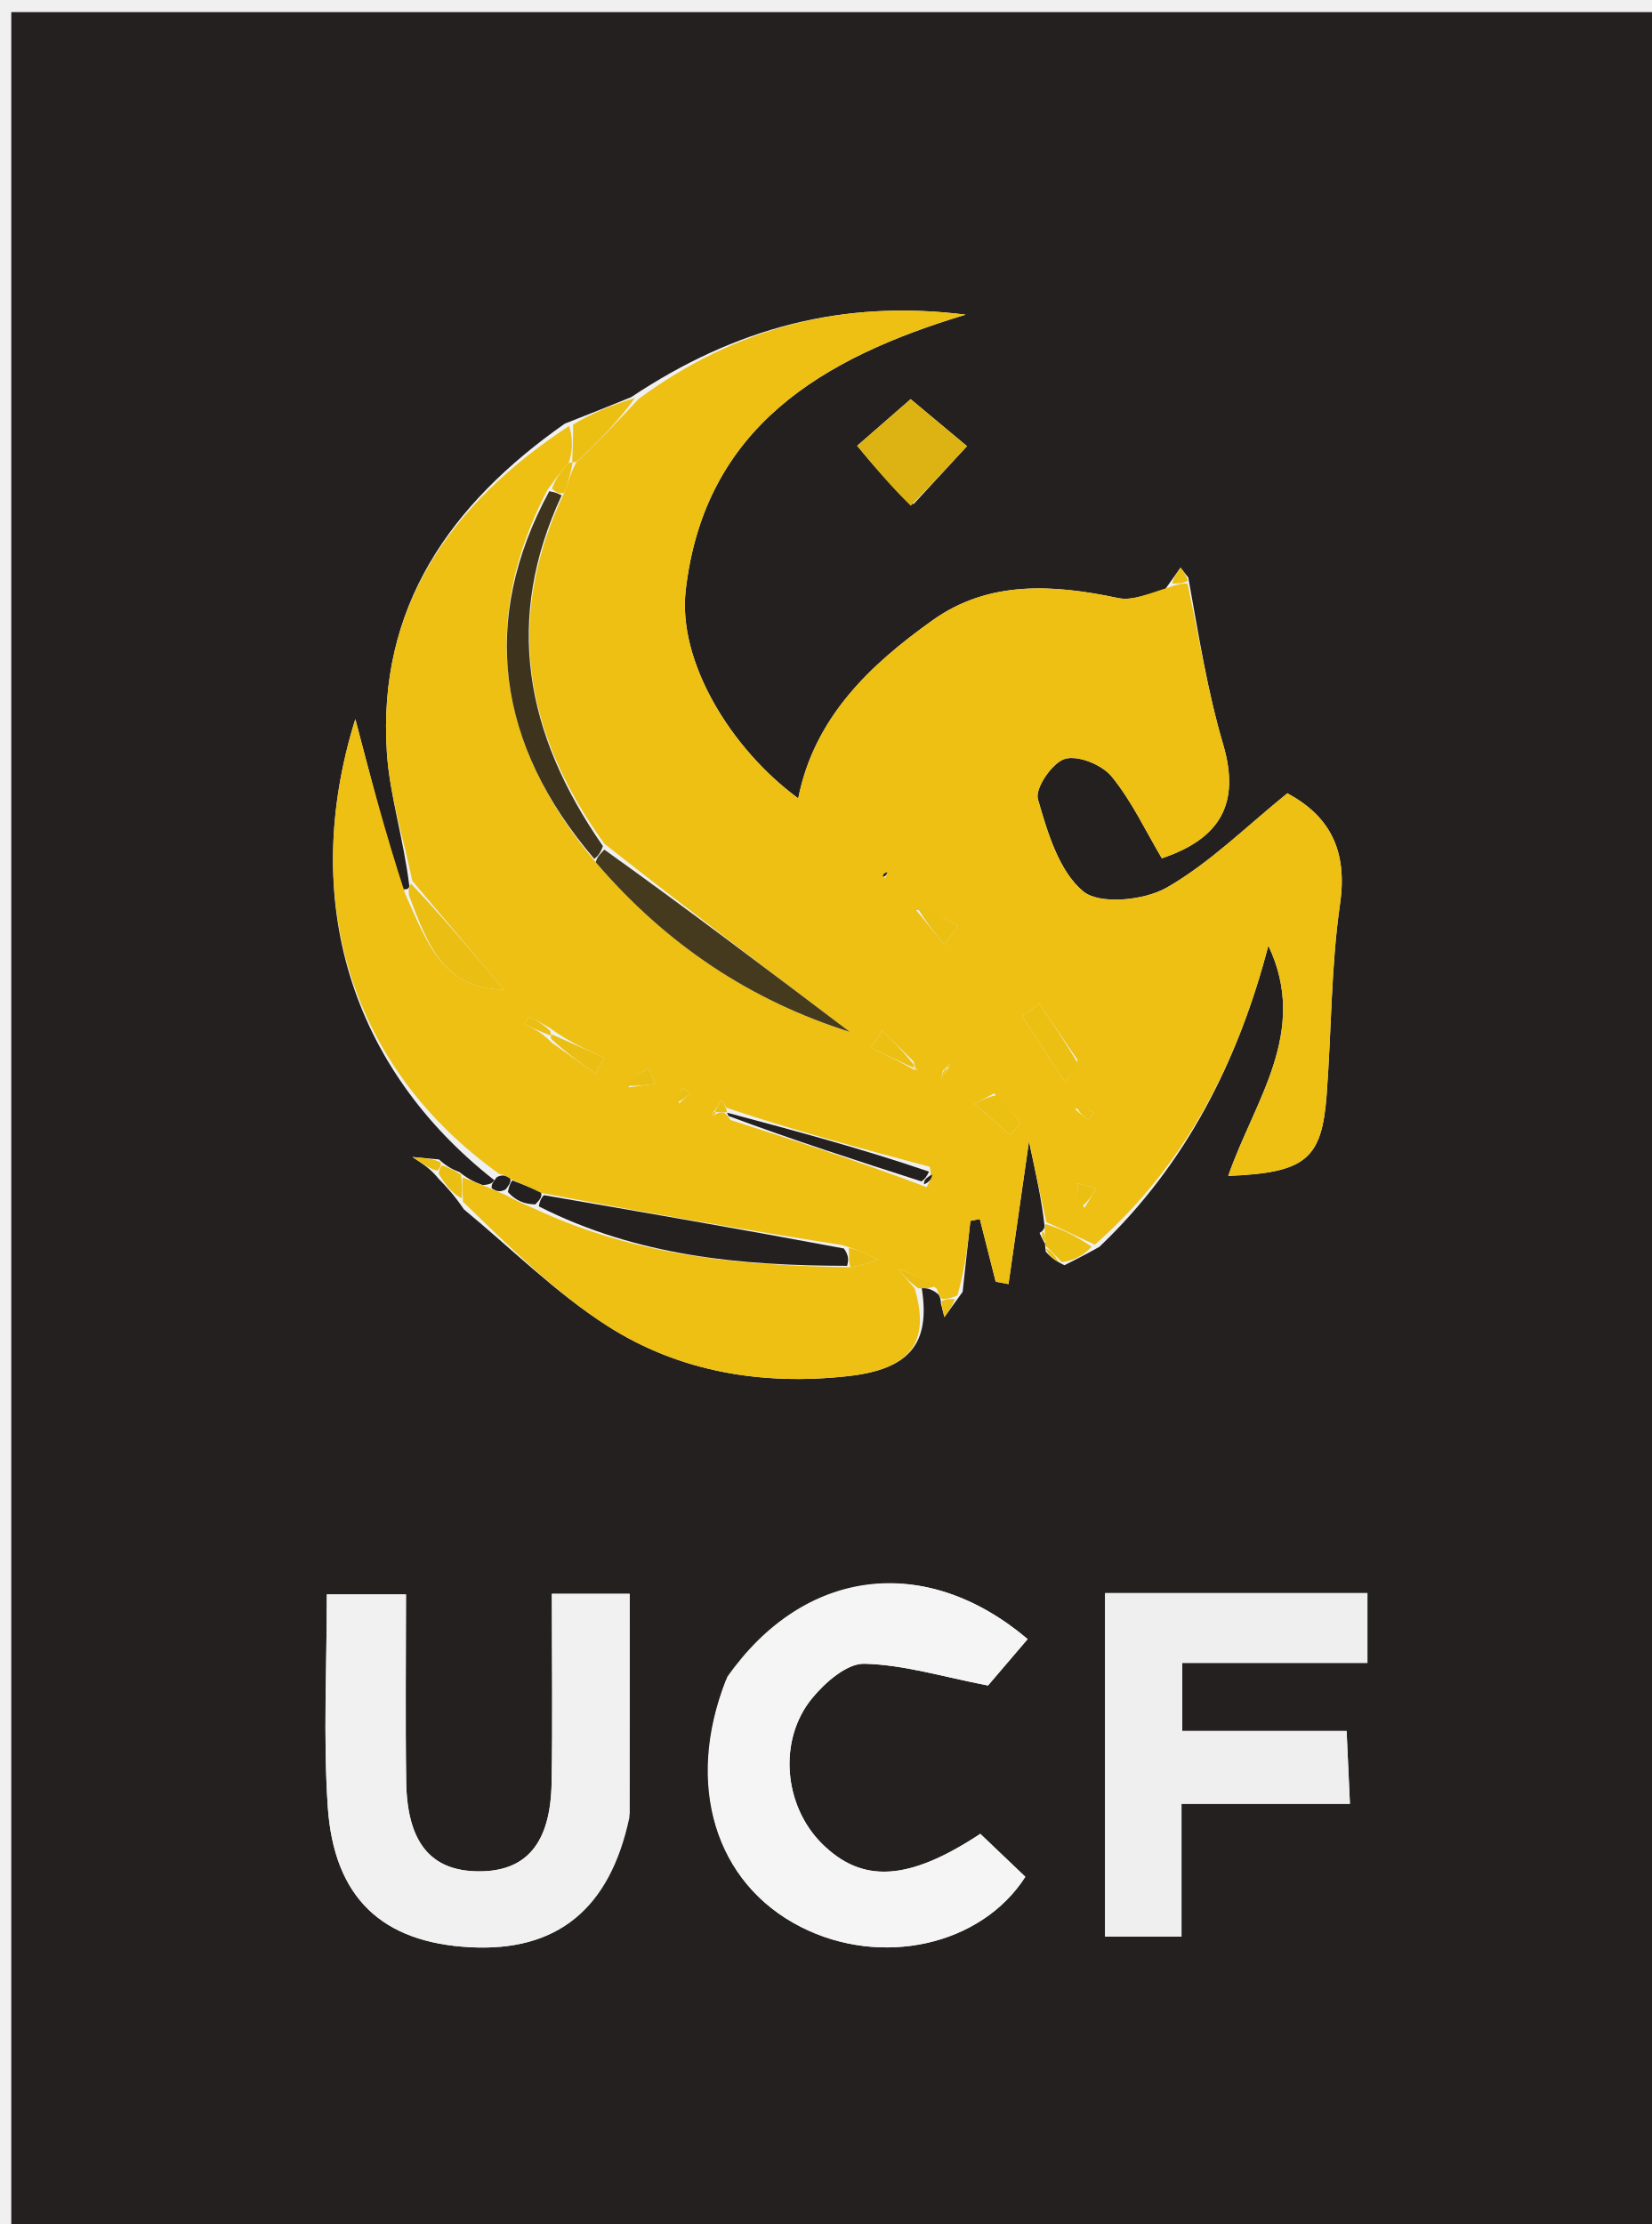
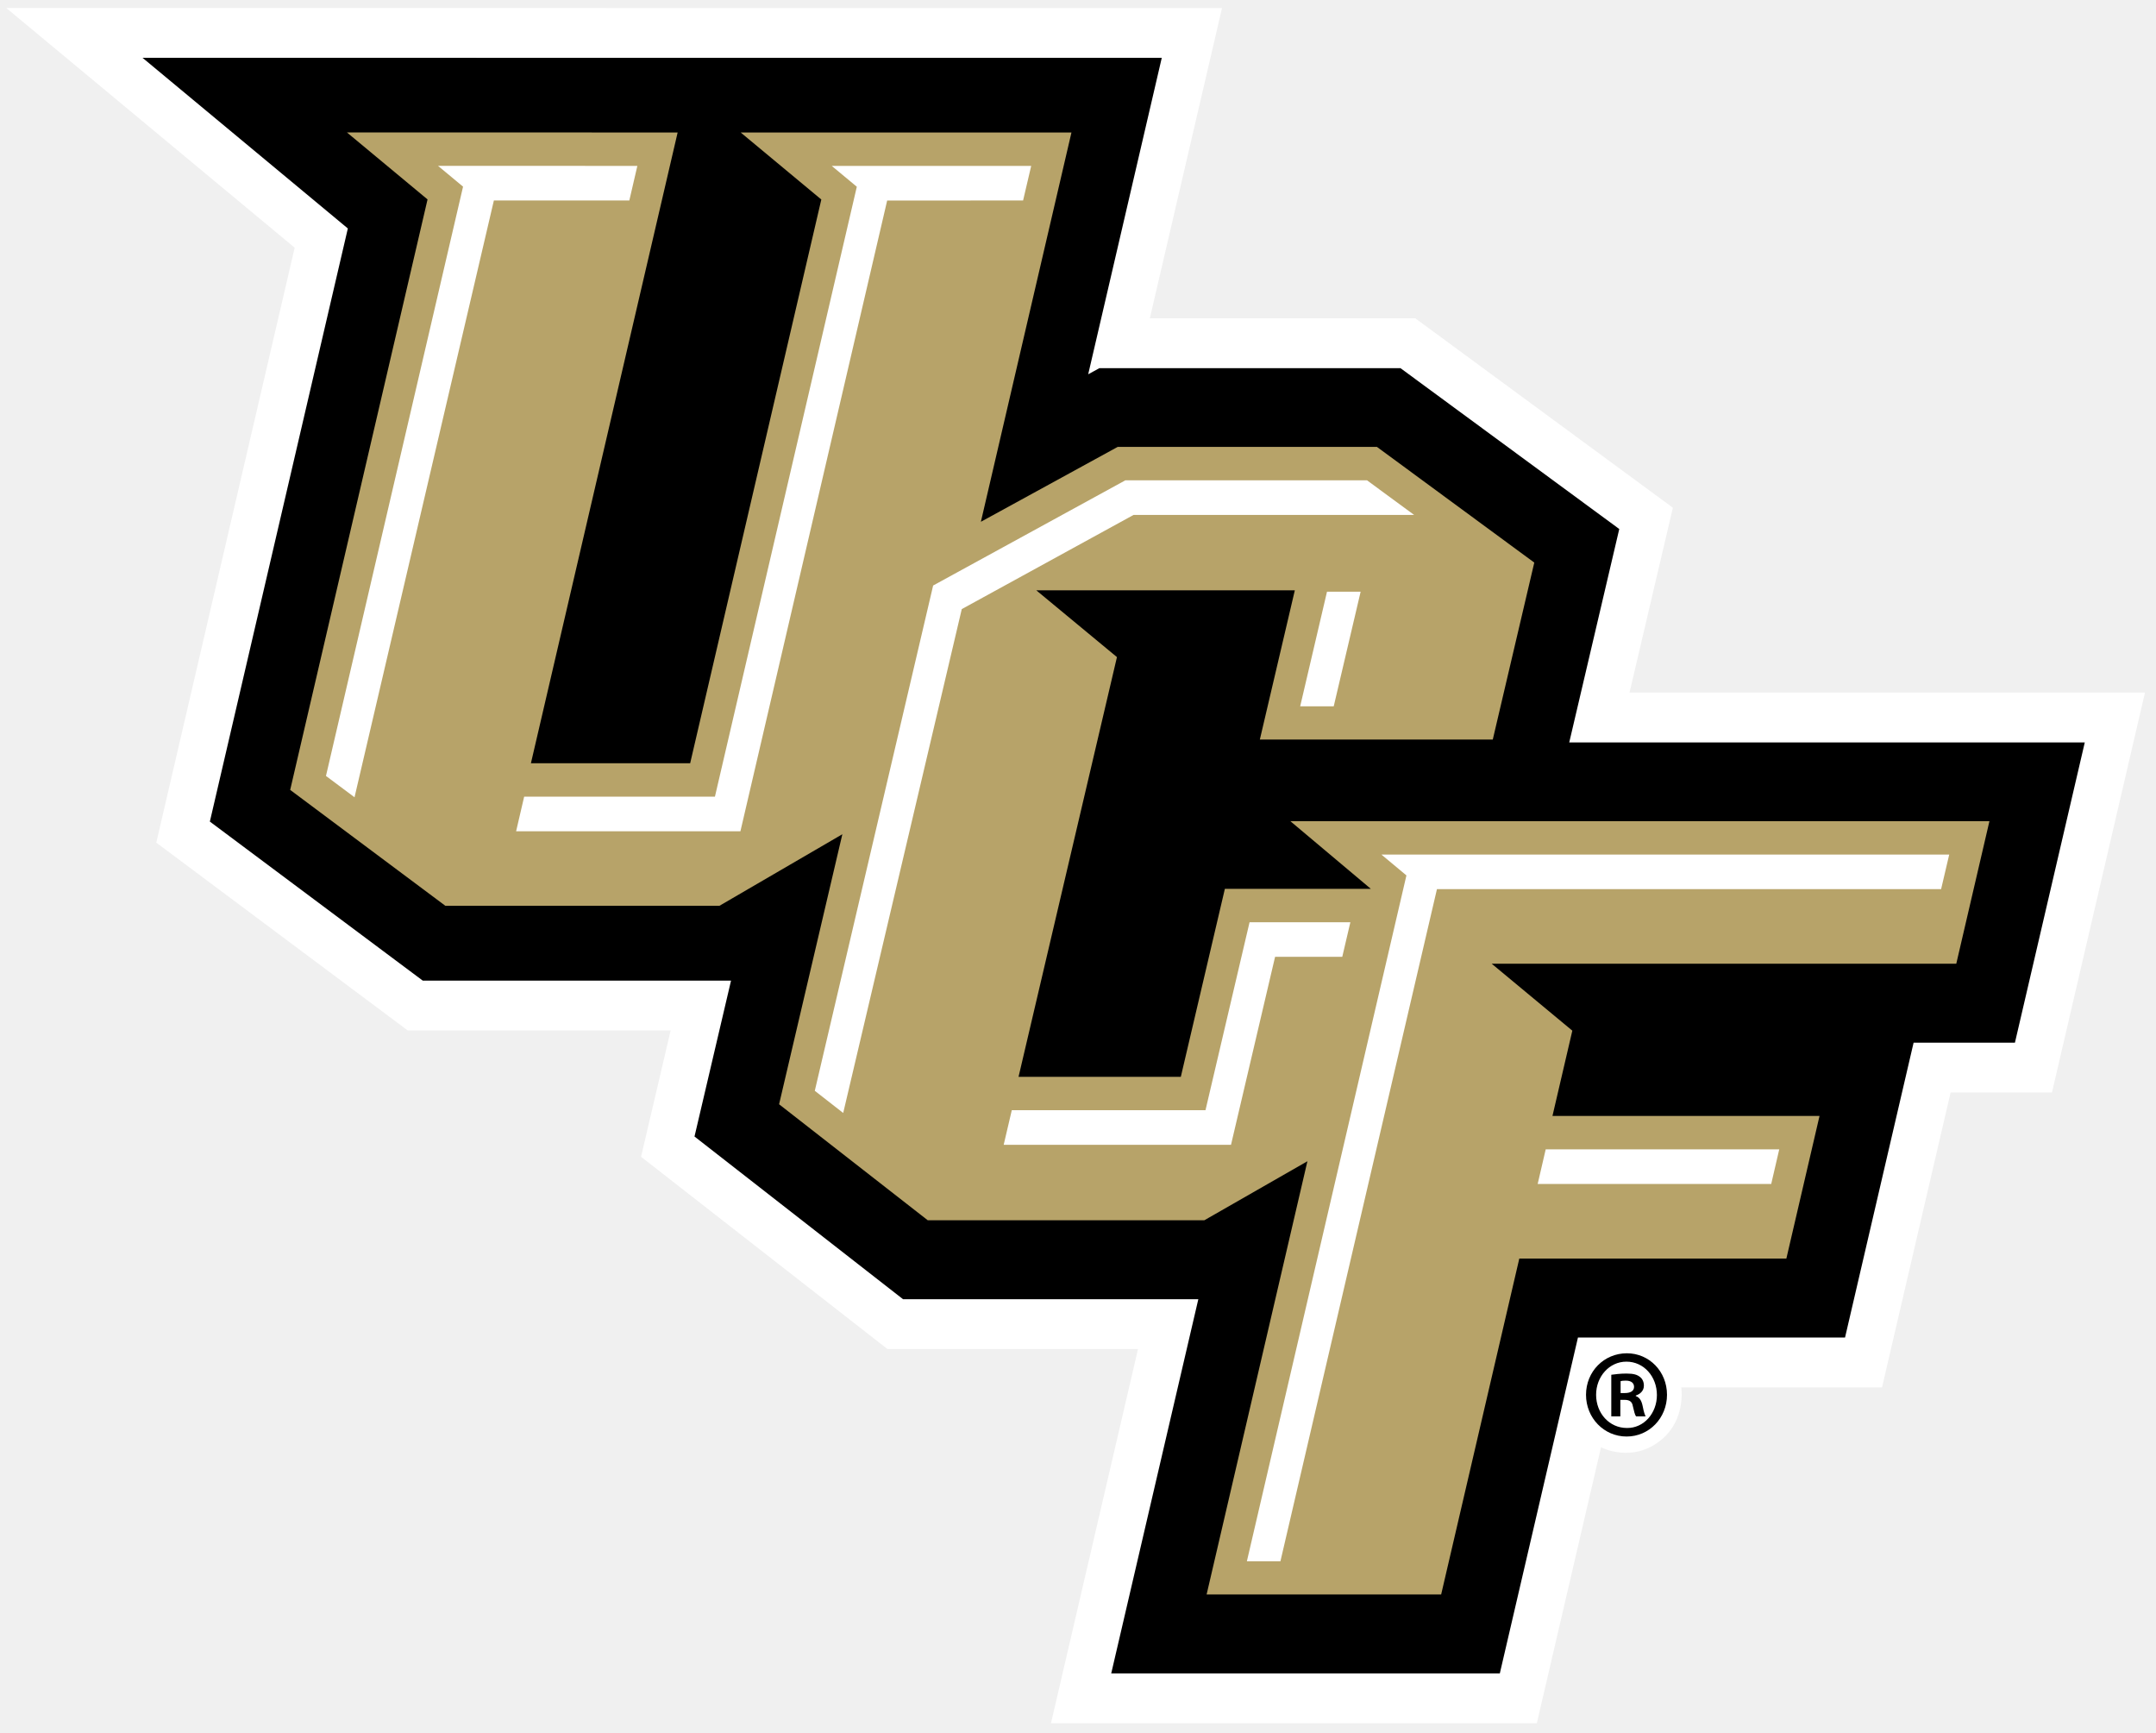
- <svg xmlns="http://www.w3.org/2000/svg" version="1.1" id="Layer_1" x="0px" y="0px" width="100%" viewBox="0 0 150 202" enable-background="new 0 0 150 202" xml:space="preserve">
-   <path fill="#242020" opacity="1" stroke="none" d=" M72,203   C48.017,203 24.533,203 1.025,203   C1.025,135.731 1.025,68.462 1.025,1.097   C50.9,1.097 100.8,1.097 150.85,1.097   C150.85,68.333 150.85,135.667 150.85,203   C124.796,203 98.648,203 72,203  M94.956,113.018   C94.956,113.018 94.887,113.07 94.984,113.687   C95.334,114.062 95.684,114.438 96.677,114.917   C97.538,114.485 98.399,114.053 99.849,113.251   C107.76,105.733 112.478,96.33 115.2,85.887   C118.934,93.738 113.92,99.963 111.558,106.805   C118.601,106.52 120.049,105.286 120.491,99.492   C120.933,93.692 120.885,87.831 121.712,82.092   C122.411,77.245 120.786,74.134 116.927,72.052   C113.226,75.037 109.908,78.363 105.976,80.617   C103.927,81.792 99.86,82.196 98.373,80.953   C96.168,79.109 95.132,75.583 94.268,72.58   C93.987,71.604 95.575,69.271 96.719,68.927   C97.91,68.57 100.094,69.46 100.964,70.524   C102.797,72.765 104.055,75.476 105.526,77.957   C110.798,76.185 112.693,73.018 111.086,67.583   C109.677,62.82 108.906,57.869 107.928,52.453   C107.693,52.155 107.458,51.857 107.223,51.56   C106.882,52.041 106.54,52.522 105.737,53.649   C104.343,53.899 102.854,54.594 101.571,54.322   C95.686,53.074 89.821,52.698 84.732,56.318   C79.037,60.369 73.964,65.146 72.501,72.513   C66.344,67.998 61.541,60.05 62.279,53.624   C63.985,38.771 74.722,32.491 87.703,28.58   C76.606,27.18 66.786,29.766 57.329,36.071   C55.553,36.793 53.777,37.515 51.296,38.48   C40.931,45.752 34.264,55.115 35.139,68.362   C35.398,72.274 36.648,76.121 37.18,80.497   C37.125,80.677 37.07,80.857 36.322,80.746   C34.951,75.52 33.58,70.295 32.273,65.311   C27.138,81.785 31.891,97.006 44.898,107.196   C44.757,107.393 44.617,107.591 43.837,107.638   C43.23,107.406 42.624,107.173 41.718,106.452   C41.194,106.245 40.671,106.039 39.87,105.309   C39.346,105.261 38.821,105.213 37.462,105.088   C38.65,105.879 39.118,106.191 39.835,107.058   C40.528,107.778 41.222,108.498 42.134,109.842   C46.441,113.398 50.457,117.405 55.123,120.401   C61.698,124.623 69.242,125.854 77.013,124.992   C82.753,124.356 84.504,121.916 83.719,116.994   C84.142,117.007 84.565,117.02 85.208,117.542   C85.321,117.688 85.435,117.834 85.467,118.429   C85.571,118.829 85.674,119.229 85.777,119.629   C86.168,119.081 86.56,118.532 87.432,117.338   C87.667,115.188 87.903,113.038 88.138,110.888   C88.423,110.833 88.709,110.778 88.995,110.723   C89.475,112.62 89.956,114.516 90.436,116.413   C90.824,116.486 91.211,116.558 91.598,116.631   C92.148,112.796 92.698,108.962 93.459,103.661   C94.181,107.029 94.607,109.015 94.875,111.348   C94.875,111.348 94.896,111.73 94.419,111.983   C94.59,112.356 94.762,112.729 94.956,113.018  M57.19,164.663   C57.19,158.047 57.19,151.43 57.19,144.762   C54.662,144.762 52.585,144.762 50.124,144.762   C50.124,150.695 50.202,156.316 50.102,161.933   C50.004,167.447 47.793,170.006 43.435,169.969   C39.118,169.933 36.971,167.343 36.892,161.805   C36.811,156.2 36.874,150.592 36.874,144.815   C34.182,144.815 31.98,144.815 29.685,144.815   C29.685,151.475 29.355,157.784 29.767,164.044   C30.316,172.379 34.708,176.44 42.704,176.861   C50.548,177.273 55.377,173.474 57.19,164.663  M113.465,151.034   C117.06,151.034 120.656,151.034 124.198,151.034   C124.198,148.551 124.198,146.666 124.198,144.698   C116.088,144.698 108.351,144.698 100.37,144.698   C100.37,155.192 100.37,165.42 100.37,175.902   C102.571,175.902 104.779,175.902 107.311,175.902   C107.311,171.834 107.311,168.074 107.311,163.837   C112.532,163.837 117.432,163.837 122.609,163.837   C122.5,161.441 122.414,159.558 122.308,157.22   C116.992,157.22 112.243,157.22 107.377,157.22   C107.377,154.957 107.377,153.182 107.377,151.034   C109.174,151.034 110.817,151.034 113.465,151.034  M65.919,152.651   C62.204,162.089 64.946,171.063 72.757,175.027   C80.026,178.716 89.106,176.739 93.129,170.465   C91.75,169.15 90.35,167.814 89.038,166.563   C82.492,170.884 78.311,171.069 74.669,167.469   C71.201,164.041 70.63,158.078 73.752,154.258   C74.931,152.815 76.921,151.076 78.503,151.113   C82.085,151.197 85.643,152.301 89.736,153.092   C90.596,152.084 91.967,150.479 93.337,148.876   C84.039,141.002 73.028,142.39 65.919,152.651  M82.974,45.792   C84.619,44.007 86.264,42.221 87.828,40.524   C86.215,39.177 84.396,37.659 82.712,36.253   C80.969,37.773 79.264,39.258 77.853,40.488   C79.228,42.155 80.848,44.118 82.974,45.792  z" />
-   <path fill="#EDC013" opacity="1" stroke="none" d=" M85.548,117.98   C85.435,117.834 85.321,117.688 85.072,117.039   C83.819,116.108 82.703,115.68 81.586,115.253   C82.086,115.845 82.585,116.438 83.084,117.03   C84.504,121.916 82.753,124.356 77.013,124.992   C69.242,125.854 61.698,124.623 55.123,120.401   C50.457,117.405 46.441,113.398 42.05,109.151   C41.983,107.953 42,107.447 42.017,106.94   C42.624,107.173 43.23,107.406 44.34,107.848   C45.111,108.221 45.402,108.3 45.913,108.53   C46.86,109.064 47.61,109.367 48.675,109.845   C57.877,114.11 67.336,114.956 77.237,115.099   C78.261,114.953 78.991,114.681 79.721,114.408   C78.79,113.947 77.86,113.486 76.482,113.086   C67.155,111.617 58.277,110.086 49.155,108.345   C48.118,107.828 47.324,107.52 46.357,107.073   C45.934,106.76 45.658,106.659 45.355,106.63   C31.891,97.006 27.138,81.785 32.273,65.311   C33.58,70.295 34.951,75.52 36.813,81.212   C38.812,85.657 40.172,89.779 45.77,89.889   C42.995,86.592 40.219,83.295 37.444,79.998   C36.648,76.121 35.398,72.274 35.139,68.362   C34.264,55.115 40.931,45.752 51.699,38.682   C52.058,39.914 52.014,40.943 51.651,42.058   C50.883,42.843 50.436,43.543 49.738,44.467   C43.566,56.283 45.094,67.621 54.11,78.318   C60.571,85.867 68.257,90.901 77.18,93.72   C69.796,88.133 62.409,82.545 54.895,76.637   C47.634,66.583 45.797,56.213 51.242,44.768   C51.659,43.702 51.844,42.866 52.365,41.971   C54.467,40.019 56.234,38.126 58.002,36.233   C66.786,29.766 76.606,27.18 87.703,28.58   C74.722,32.491 63.985,38.771 62.279,53.624   C61.541,60.05 66.344,67.998 72.499,72.511   C73.964,65.146 79.037,60.369 84.732,56.318   C89.821,52.698 95.686,53.074 101.571,54.322   C102.854,54.594 104.343,53.899 106.243,53.326   C107.118,53.002 107.485,53.002 107.853,53.001   C108.906,57.869 109.677,62.82 111.086,67.583   C112.693,73.018 110.798,76.185 105.526,77.957   C104.055,75.476 102.797,72.765 100.964,70.524   C100.094,69.46 97.91,68.57 96.719,68.927   C95.575,69.271 93.987,71.604 94.268,72.58   C95.132,75.583 96.168,79.109 98.373,80.953   C99.86,82.196 103.927,81.792 105.976,80.617   C109.908,78.363 113.226,75.037 116.927,72.052   C120.786,74.134 122.411,77.245 121.712,82.092   C120.885,87.831 120.933,93.692 120.491,99.492   C120.049,105.286 118.601,106.52 111.558,106.805   C113.92,99.963 118.934,93.738 115.2,85.887   C112.478,96.33 107.76,105.733 99.445,113.047   C97.705,112.229 96.369,111.614 95.033,111   C94.607,109.015 94.181,107.029 93.459,103.661   C92.698,108.962 92.148,112.796 91.598,116.631   C91.211,116.558 90.824,116.486 90.436,116.413   C89.956,114.516 89.475,112.62 88.995,110.723   C88.709,110.778 88.423,110.833 88.138,110.888   C87.903,113.038 87.667,115.188 86.958,117.663   C86.172,117.985 85.86,117.982 85.548,117.98  M85.652,97.218   C85.591,97.476 85.531,97.733 85.471,97.991   C85.66,97.67 85.85,97.349 86.226,96.915   C86.226,96.915 86.225,96.633 86.225,96.633   C86.225,96.633 85.973,96.963 85.652,97.218  M65.552,101.045   C65.723,101.042 65.893,101.038 66.338,101.724   C72.124,103.585 77.91,105.445 84.156,107.828   C84.427,107.384 84.698,106.939 84.44,105.972   C78.305,104.335 72.17,102.699 65.98,100.614   C65.834,100.375 65.689,100.137 65.544,99.898   C65.34,100.25 65.135,100.602 64.746,101.08   C64.746,101.08 64.762,101.384 64.762,101.384   C64.762,101.384 65.042,101.062 65.552,101.045  M83.091,97.198   C83.091,97.198 83.35,97.213 83.35,97.213   C83.35,97.213 83.003,96.998 82.997,96.428   C82.044,95.487 81.091,94.547 80.137,93.606   C79.796,94.13 79.455,94.654 79.114,95.178   C80.409,95.786 81.703,96.394 83.091,97.198  M49.889,93.333   C49.292,92.999 48.701,92.652 48.083,92.362   C48.047,92.346 47.792,92.796 47.639,93.029   C48.403,93.377 49.166,93.726 50.107,94.7   C51.436,95.633 52.766,96.565 54.096,97.498   C54.362,97.02 54.627,96.542 54.893,96.064   C53.283,95.353 51.674,94.642 49.889,93.333  M97.876,96.28   C96.712,94.576 95.548,92.872 94.385,91.167   C93.877,91.55 93.369,91.933 92.861,92.315   C94.132,94.276 95.403,96.236 96.673,98.196   C97.093,97.77 97.513,97.343 97.876,96.28  M90.291,99.312   C89.697,99.626 89.104,99.94 88.511,100.255   C89.59,101.2 90.669,102.145 91.748,103.091   C92.065,102.737 92.383,102.382 92.7,102.028   C92.095,101.219 91.489,100.41 90.291,99.312  M83.2,82.646   C84.053,83.696 84.906,84.745 85.758,85.794   C86.181,85.232 86.604,84.671 87.026,84.109   C85.796,83.414 84.566,82.719 83.2,82.646  M98.497,109.71   C98.855,109.119 99.213,108.527 99.571,107.935   C99.001,107.782 98.431,107.628 97.862,107.474   C97.87,108.168 97.878,108.861 98.497,109.71  M57.082,98.765   C57.892,98.657 58.701,98.549 59.51,98.44   C59.304,97.959 59.097,97.477 58.891,96.996   C58.142,97.483 57.393,97.97 57.082,98.765  M97.625,100.727   C98.013,101.05 98.387,101.394 98.808,101.665   C98.85,101.692 99.175,101.28 99.369,101.071   C98.912,100.832 98.455,100.593 97.625,100.727  M61.671,100.232   C61.987,99.932 62.302,99.631 62.618,99.33   C62.431,99.16 62.245,98.989 62.058,98.818   C61.828,99.19 61.598,99.562 61.671,100.232  M90.539,86.507   C90.539,86.507 90.484,86.532 90.539,86.507  M80.384,79.814   C80.456,79.615 80.527,79.415 80.598,79.216   C80.398,79.278 80.199,79.339 80.384,79.814  z" />
-   <path fill="#F2F1F2" opacity="1" stroke="none" d=" M57.165,165.085   C55.377,173.474 50.548,177.273 42.704,176.861   C34.708,176.44 30.316,172.379 29.767,164.044   C29.355,157.784 29.685,151.475 29.685,144.815   C31.98,144.815 34.182,144.815 36.874,144.815   C36.874,150.592 36.811,156.2 36.892,161.805   C36.971,167.343 39.118,169.933 43.435,169.969   C47.793,170.006 50.004,167.447 50.102,161.933   C50.202,156.316 50.124,150.695 50.124,144.762   C52.585,144.762 54.662,144.762 57.19,144.762   C57.19,151.43 57.19,158.047 57.165,165.085  z" />
-   <path fill="#EFEFEF" opacity="1" stroke="none" d=" M112.963,151.034   C110.817,151.034 109.174,151.034 107.377,151.034   C107.377,153.182 107.377,154.957 107.377,157.22   C112.243,157.22 116.992,157.22 122.308,157.22   C122.414,159.558 122.5,161.441 122.609,163.837   C117.432,163.837 112.532,163.837 107.311,163.837   C107.311,168.074 107.311,171.834 107.311,175.902   C104.779,175.902 102.571,175.902 100.37,175.902   C100.37,165.42 100.37,155.192 100.37,144.698   C108.351,144.698 116.088,144.698 124.198,144.698   C124.198,146.666 124.198,148.551 124.198,151.034   C120.656,151.034 117.06,151.034 112.963,151.034  z" />
-   <path fill="#F5F5F5" opacity="1" stroke="none" d=" M66.062,152.297   C73.028,142.39 84.039,141.002 93.337,148.876   C91.967,150.479 90.596,152.084 89.736,153.092   C85.643,152.301 82.085,151.197 78.503,151.113   C76.921,151.076 74.931,152.815 73.752,154.258   C70.63,158.078 71.201,164.041 74.669,167.469   C78.311,171.069 82.492,170.884 89.038,166.563   C90.35,167.814 91.75,169.15 93.129,170.465   C89.106,176.739 80.026,178.716 72.757,175.027   C64.946,171.063 62.204,162.089 66.062,152.297  z" />
-   <path fill="#DDB314" opacity="1" stroke="none" d=" M82.721,45.937   C80.848,44.118 79.228,42.155 77.853,40.488   C79.264,39.258 80.969,37.773 82.712,36.253   C84.396,37.659 86.215,39.177 87.828,40.524   C86.264,42.221 84.619,44.007 82.721,45.937  z" />
-   <path fill="#EABE13" opacity="1" stroke="none" d=" M37.312,80.248   C40.219,83.295 42.995,86.592 45.77,89.889   C40.172,89.779 38.812,85.657 37.16,81.357   C37.07,80.857 37.125,80.677 37.312,80.248  z" />
-   <path fill="#ECBF13" opacity="1" stroke="none" d=" M57.666,36.152   C56.234,38.126 54.467,40.019 52.35,41.956   C52,42.001 51.971,41.973 51.971,41.973   C52.014,40.943 52.058,39.914 52.052,38.56   C53.777,37.515 55.553,36.793 57.666,36.152  z" />
-   <path fill="#ECBF13" opacity="1" stroke="none" d=" M94.954,111.174   C96.369,111.614 97.705,112.229 99.151,113.232   C98.399,114.053 97.538,114.485 96.443,114.64   C95.769,113.932 95.328,113.501 94.887,113.07   C94.887,113.07 94.956,113.018 94.951,112.716   C94.929,112.186 94.913,111.958 94.896,111.73   C94.896,111.73 94.875,111.348 94.954,111.174  z" />
-   <path fill="#EABE13" opacity="1" stroke="none" d=" M83.401,117.012   C82.585,116.438 82.086,115.845 81.586,115.253   C82.703,115.68 83.819,116.108 84.962,116.784   C84.565,117.02 84.142,117.007 83.401,117.012  z" />
-   <path fill="#EBBE13" opacity="1" stroke="none" d=" M41.867,106.696   C42,107.447 41.983,107.953 41.94,108.839   C41.222,108.498 40.528,107.778 39.851,106.613   C39.867,106.168 40.148,105.833 40.148,105.833   C40.671,106.039 41.194,106.245 41.867,106.696  z" />
-   <path fill="#EABE13" opacity="1" stroke="none" d=" M85.508,118.204   C85.86,117.982 86.172,117.985 86.717,117.986   C86.56,118.532 86.168,119.081 85.777,119.629   C85.674,119.229 85.571,118.829 85.508,118.204  z" />
-   <path fill="#EDC013" opacity="1" stroke="none" d=" M94.936,113.378   C95.328,113.501 95.769,113.932 96.122,114.588   C95.684,114.438 95.334,114.062 94.936,113.378  z" />
-   <path fill="#ECBF13" opacity="1" stroke="none" d=" M107.89,52.727   C107.485,53.002 107.118,53.002 106.474,53.003   C106.54,52.522 106.882,52.041 107.223,51.56   C107.458,51.857 107.693,52.155 107.89,52.727  z" />
-   <path fill="#EBBE13" opacity="1" stroke="none" d=" M39.727,106.335   C39.118,106.191 38.65,105.879 37.462,105.088   C38.821,105.213 39.346,105.261 40.009,105.571   C40.148,105.833 39.867,106.168 39.727,106.335  z" />
-   <path fill="#EDC013" opacity="1" stroke="none" d=" M94.657,111.856   C94.913,111.958 94.929,112.186 94.94,112.758   C94.762,112.729 94.59,112.356 94.657,111.856  z" />
-   <path fill="#3E341E" opacity="1" stroke="none" d=" M51.011,44.997   C45.797,56.213 47.634,66.583 54.762,76.851   C54.497,77.592 54.238,77.801 53.979,78.01   C45.094,67.621 43.566,56.283 49.889,44.617   C50.518,44.715 50.758,44.866 51.011,44.997  z" />
-   <path fill="#453A1E" opacity="1" stroke="none" d=" M54.11,78.318   C54.238,77.801 54.497,77.592 54.889,77.169   C62.409,82.545 69.796,88.133 77.18,93.72   C68.257,90.901 60.571,85.867 54.11,78.318  z" />
-   <path fill="#242020" opacity="1" stroke="none" d=" M49.398,108.555   C58.277,110.086 67.155,111.617 76.645,113.396   C77.152,114.088 77.047,114.53 76.943,114.972   C67.336,114.956 57.877,114.11 48.938,109.57   C49.056,108.931 49.227,108.743 49.398,108.555  z" />
-   <path fill="#242020" opacity="1" stroke="none" d=" M66.035,101.063   C72.17,102.699 78.305,104.335 84.374,106.416   C84.104,107.009 83.9,107.157 83.697,107.305   C77.91,105.445 72.124,103.585 66.17,101.364   C66.002,101.003 66.035,101.063 66.035,101.063  z" />
-   <path fill="#ECBF13" opacity="1" stroke="none" d=" M97.905,96.598   C97.513,97.343 97.093,97.77 96.673,98.196   C95.403,96.236 94.132,94.276 92.861,92.315   C93.369,91.933 93.877,91.55 94.385,91.167   C95.548,92.872 96.712,94.576 97.905,96.598  z" />
-   <path fill="#ECBF13" opacity="1" stroke="none" d=" M90.587,99.457   C91.489,100.41 92.095,101.219 92.7,102.028   C92.383,102.382 92.065,102.737 91.748,103.091   C90.669,102.145 89.59,101.2 88.511,100.255   C89.104,99.94 89.697,99.626 90.587,99.457  z" />
-   <path fill="#ECBF13" opacity="1" stroke="none" d=" M83.268,82.335   C84.566,82.719 85.796,83.414 87.026,84.109   C86.604,84.671 86.181,85.232 85.758,85.794   C84.906,84.745 84.053,83.696 83.268,82.335  z" />
-   <path fill="#EABE13" opacity="1" stroke="none" d=" M50.064,93.932   C51.674,94.642 53.283,95.353 54.893,96.064   C54.627,96.542 54.362,97.02 54.096,97.498   C52.766,96.565 51.436,95.633 50.052,94.351   C49.997,94.003 50.064,93.932 50.064,93.932  z" />
-   <path fill="#ECBF13" opacity="1" stroke="none" d=" M82.998,97.003   C81.703,96.394 80.409,95.786 79.114,95.178   C79.455,94.654 79.796,94.13 80.137,93.606   C81.091,94.547 82.044,95.487 82.998,96.714   C83,97 82.998,97.003 82.998,97.003  z" />
-   <path fill="#ECBF13" opacity="1" stroke="none" d=" M98.192,109.633   C97.878,108.861 97.87,108.168 97.862,107.474   C98.431,107.628 99.001,107.782 99.571,107.935   C99.213,108.527 98.855,109.119 98.192,109.633  z" />
-   <path fill="#EABE13" opacity="1" stroke="none" d=" M56.864,98.611   C57.393,97.97 58.142,97.483 58.891,96.996   C59.097,97.477 59.304,97.959 59.51,98.44   C58.701,98.549 57.892,98.657 56.864,98.611  z" />
-   <path fill="#EBBE13" opacity="1" stroke="none" d=" M77.237,115.099   C77.047,114.53 77.152,114.088 77.093,113.336   C77.86,113.486 78.79,113.947 79.721,114.408   C78.991,114.681 78.261,114.953 77.237,115.099  z" />
-   <path fill="#ECBF13" opacity="1" stroke="none" d=" M97.812,100.54   C98.455,100.593 98.912,100.832 99.369,101.071   C99.175,101.28 98.85,101.692 98.808,101.665   C98.387,101.394 98.013,101.05 97.812,100.54  z" />
-   <path fill="#EABE13" opacity="1" stroke="none" d=" M49.963,94.039   C49.166,93.726 48.403,93.377 47.639,93.029   C47.792,92.796 48.047,92.346 48.083,92.362   C48.701,92.652 49.292,92.999 49.977,93.633   C50.064,93.932 49.997,94.003 49.963,94.039  z" />
-   <path fill="#ECBF13" opacity="1" stroke="none" d=" M51.242,44.768   C50.758,44.866 50.518,44.715 50.139,44.393   C50.436,43.543 50.883,42.843 51.651,42.058   C51.971,41.973 52,42.001 52.015,42.015   C51.844,42.866 51.659,43.702 51.242,44.768  z" />
-   <path fill="#EABE13" opacity="1" stroke="none" d=" M61.519,100.083   C61.598,99.562 61.828,99.19 62.058,98.818   C62.245,98.989 62.431,99.16 62.618,99.33   C62.302,99.631 61.987,99.932 61.519,100.083  z" />
-   <path fill="#242020" opacity="1" stroke="none" d=" M48.622,109.394   C47.61,109.367 46.86,109.064 46.126,108.265   C46.27,107.583 46.4,107.398 46.53,107.212   C47.324,107.52 48.118,107.828 49.155,108.345   C49.227,108.743 49.056,108.931 48.622,109.394  z" />
-   <path fill="#EABE13" opacity="1" stroke="none" d=" M64.931,100.954   C65.135,100.602 65.34,100.25 65.544,99.898   C65.689,100.137 65.834,100.375 66.007,100.838   C66.035,101.063 66.002,101.003 66.033,101.019   C65.893,101.038 65.723,101.042 65.272,101.025   C64.991,101.004 64.931,100.954 64.931,100.954  z" />
-   <path fill="#ECBF13" opacity="1" stroke="none" d=" M86.04,97.028   C85.85,97.349 85.66,97.67 85.471,97.991   C85.531,97.733 85.591,97.476 85.828,97.108   C86.004,96.999 86.04,97.028 86.04,97.028  z" />
-   <path fill="#242020" opacity="1" stroke="none" d=" M45.928,108.033   C45.402,108.3 45.111,108.221 44.66,107.923   C44.617,107.591 44.757,107.393 45.126,106.913   C45.658,106.659 45.934,106.76 46.357,107.073   C46.4,107.398 46.27,107.583 45.928,108.033  z" />
-   <path fill="#242020" opacity="1" stroke="none" d=" M84.639,106.678   C84.698,106.939 84.427,107.384 83.926,107.567   C83.9,107.157 84.104,107.009 84.639,106.678  z" />
-   <path fill="#ECBF13" opacity="1" stroke="none" d=" M90.512,86.52   C90.484,86.532 90.539,86.507 90.512,86.52  z" />
-   <path fill="#EABE13" opacity="1" stroke="none" d=" M65.016,101.033   C65.042,101.062 64.762,101.384 64.762,101.384   C64.762,101.384 64.746,101.08 64.839,101.017   C64.931,100.954 64.991,101.004 65.016,101.033  z" />
-   <path fill="#ECBF13" opacity="1" stroke="none" d=" M83.001,96.999   C83.003,96.998 83.35,97.213 83.35,97.213   C83.35,97.213 83.091,97.198 83.045,97.1   C82.998,97.003 83,97 83.001,96.999  z" />
-   <path fill="#ECBF13" opacity="1" stroke="none" d=" M85.989,96.981   C85.973,96.963 86.225,96.633 86.225,96.633   C86.225,96.633 86.226,96.915 86.133,96.972   C86.04,97.028 86.004,96.999 85.989,96.981  z" />
-   <path fill="#242020" opacity="1" stroke="none" d=" M80.192,79.607   C80.199,79.339 80.398,79.278 80.598,79.216   C80.527,79.415 80.456,79.615 80.192,79.607  z" />
+ <svg xmlns="http://www.w3.org/2000/svg" height="200.85" viewBox="0 0 250 200.845" width="250">
+   <g transform="matrix(1.25 0 0 -1.25 -177.26 803.76)">
+     <g>
+       <path d="m292.97 578.78 4.021 17.143-23.893 17.565h-24.627l6.696 28.773-112.78 0.01 26.757-22.233-12.838-55.174 23.324-17.417h24.391l-2.746-11.718 22.857-17.829h23.244l-8.075-34.705h45.07l5.955 25.59s2.93-1.54 5.632 0.729c2.276 1.911 1.81 4.831 1.81 4.831h18.626l6.361 27.346h9.402l8.629 37.089h-47.819z" fill="#fff" />
+       <path d="m16.525 6.688l23.807 19.784-16 68.758 24.691 18.44h35.741l-4.235 18.07 24.181 18.86h34.24l-10.1 43.38h45.06l9.06-38.94h30.97l7.95-34.18h11.75l8.1-34.809h-59.78l5.8-24.737-25.37-18.648h-34.91l-1.3 0.711 8.53-36.68-118.18-0.009zm172.12 150.18c-2.65 0-4.74 2.11-4.74 4.81s2.09 4.84 4.71 4.84c2.61 0 4.68-2.14 4.68-4.84s-2.06-4.81-4.65-4.81zm-0.06 0.97c2.03 0 3.54 1.73 3.54 3.87 0 2.11-1.51 3.85-3.48 3.82-2.04 0-3.57-1.71-3.57-3.85 0-2.11 1.53-3.84 3.51-3.84zm0 1.38c-0.75 0-1.34 0.09-1.75 0.14v4.82h1.05v-1.91h0.5c0.59 0 0.87 0.23 0.95 0.73 0.14 0.59 0.23 1 0.37 1.18h1.11c-0.09-0.18-0.2-0.45-0.34-1.18-0.13-0.64-0.36-1.02-0.8-1.17v-0.06c0.53-0.18 0.94-0.56 0.94-1.15 0-0.46-0.19-0.82-0.47-1.02-0.31-0.24-0.7-0.38-1.56-0.38zm-0.08 0.82c0.66 0 0.97 0.29 0.97 0.73 0 0.5-0.47 0.71-1.06 0.71h-0.5v-1.38c0.11-0.03 0.31-0.06 0.59-0.06z" transform="matrix(.8 0 0 -.8 141.81 643)" />
+       <path d="m268.97 560.58h-13.537l-4.087-17.434h-15.053l9.128 38.924-7.48 6.192h23.98l-3.244-13.837h21.608l3.85 16.41-14.594 10.728h-24.053l-12.689-6.944 8.402 36.104-30.68-0.003 7.476-6.213-12.166-52.281h-14.773l13.611 58.497-30.679 0.006 7.479-6.214-12.742-54.761 14.395-10.749h25.424l11.402 6.637-5.868-25.043 13.79-10.757h25.659l9.56 5.473-9.35-40.177h21.757l7.249 31.15h24.774l3.076 13.226h-24.774l1.843 7.911-7.48 6.209h43.097l3.076 13.222h-64.852l7.463-6.274z" fill="#b7a369" />
+       <path d="m50.789 19.213l2.902 2.412-15.896 68.314 3.312 2.473 16.159-69.187 15.705 0.004 0.931-4.01-23.113-0.006zm68.781 0.006l-23.123 0.004c0.211 0.174 2.903 2.412 2.903 2.412l-16.452 70.705h-22.121l-0.933 4.012h26.01l17.016-73.12 15.76-0.002 0.94-4.011zm10.92 36.449l-22.29 12.197-13.723 58.575 3.294 2.57 13.749-58.412 19.92-10.918h32.53l-5.46-4.012h-28.02zm23.38 12.916l-3.11 13.285h3.89l3.12-13.285h-3.9zm6.31 30.469l2.9 2.417-18.5 79.51h3.89l18.15-77.92h58.46l0.94-4.007h-65.84zm-15.29 7.847l-5.11 21.79h-22.46l-0.94 4.01h26.36l5.11-21.79h7.79l0.94-4.01h-11.69zm34.34 26.33l-0.93 4.01h27.08c0.28-1.21 0.58-2.52 0.93-4.01h-27.08z" transform="matrix(.8 0 0 -.8 141.81 643)" fill="#fff" />
+     </g>
+   </g>
</svg>
